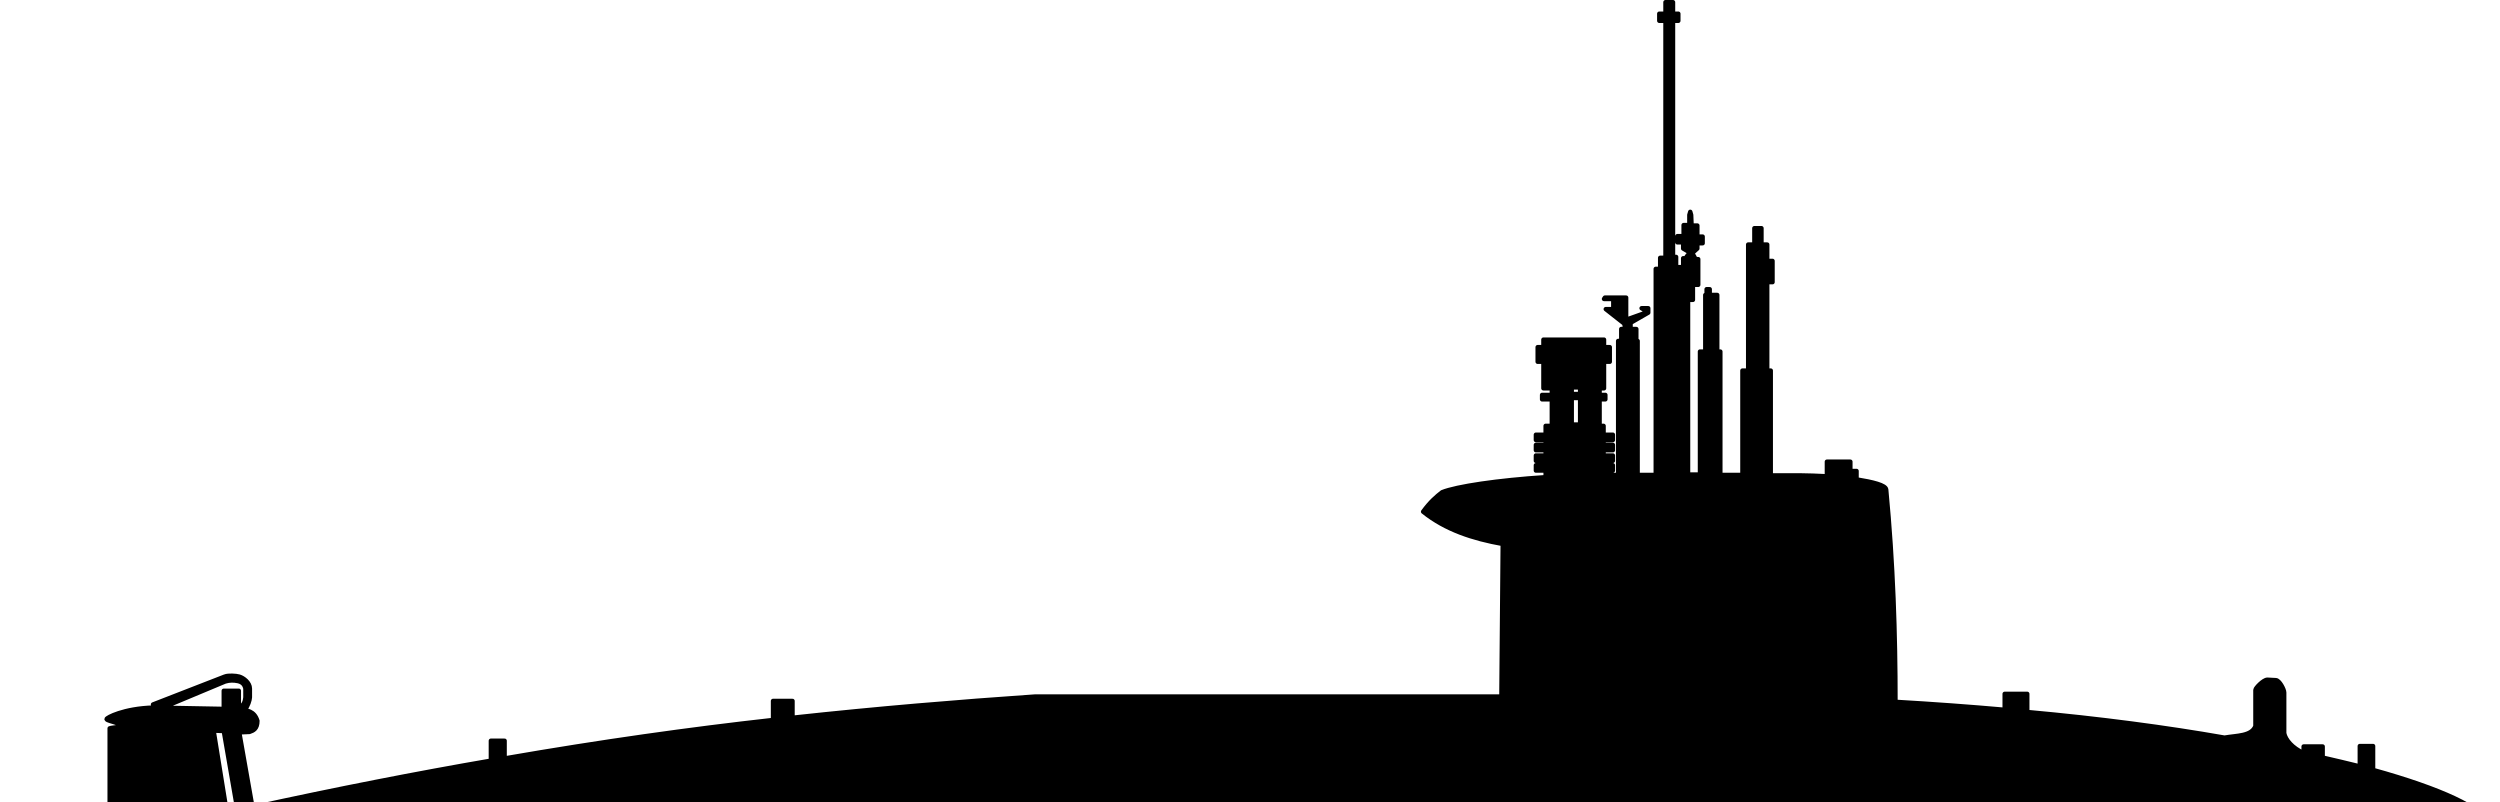
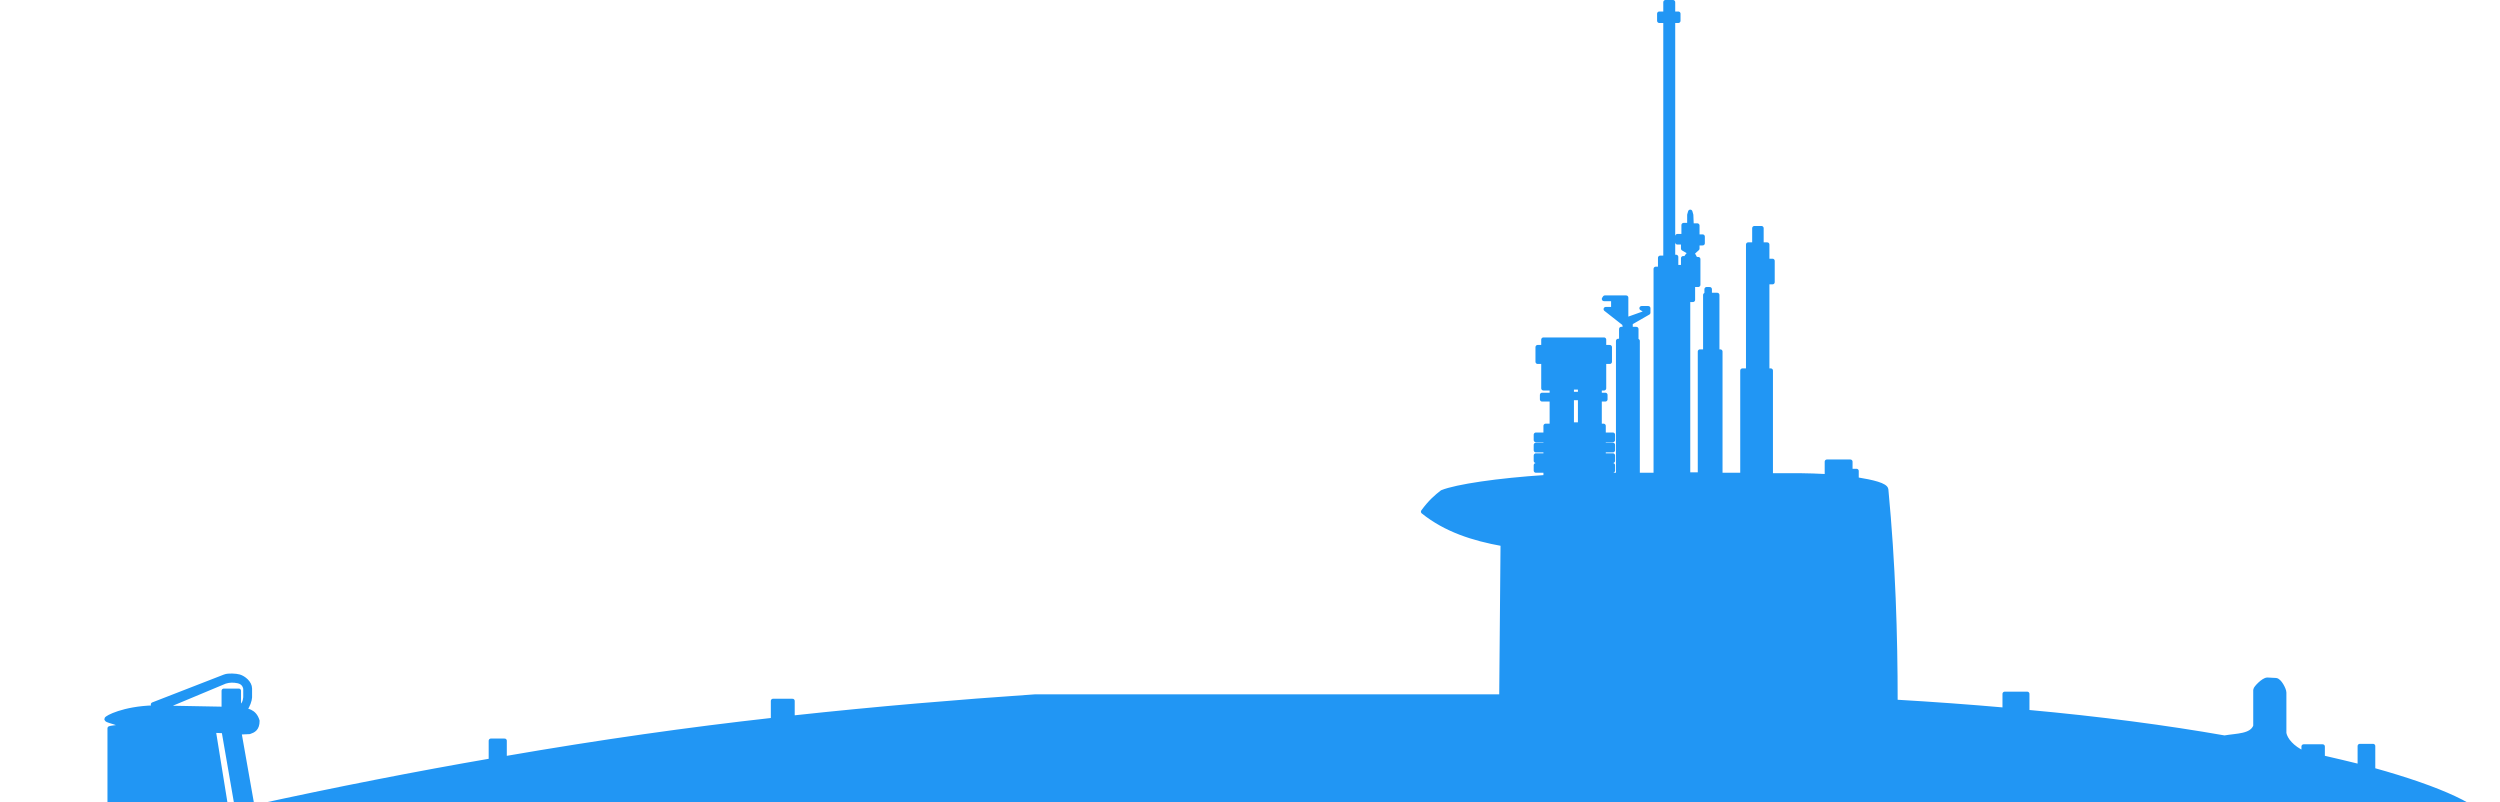
<svg xmlns="http://www.w3.org/2000/svg" version="1.1" id="IPW" x="0px" y="0px" viewBox="0 0 565.3 181.3" style="enable-background:new 0 0 565.3 181.3;" xml:space="preserve">
  <style type="text/css">
- 	.st0{stroke:#000000;stroke-linecap:round;stroke-linejoin:round;}
+ 	.st0{stroke:#2196F4;stroke-linecap:round;stroke-linejoin:round;fill:#2196F4}
</style>
  <path id="omtrek" class="st0" d="M376.6,0.5v2.6h-1.4v1.6h1.4v53.6h-1.2v2.5h-1v46.6h-4.1V77.1  H370v-2.7h-2.5h-0.9v2.7h-0.7v30.3h-3.3v-1h2.1v-1.2h-2.1v-1h2.1V103h-2.1v-1.2h2.1v-1.2h-2.1v-1.1h2.1v-1.2h-2.1v-2h-0.9v-6h1.3v-1  h-1.3v-1.5h1v-6h1.3v-3.3h-1.3v-1.7H349v1.7h-1.3v3.3h1.3v6h1.9v1.5h-2.2v1h2.2v6h-1.4v2h-2.2v1.2h2.2v1.1h-2.2v1.2h2.2v1.2h-2.2  v1.2h2.2v1h-2.2v1.2h2.2v1.5c-10.8,0.7-20.2,2.1-23.4,3.4c-1.3,1-2.7,2.2-4.3,4.4c5.1,4.1,11.3,6.1,18,7.3l-0.3,34.5H234.1  c-17.5,1.2-35.6,2.7-54.9,4.8v-3.8h-4.4v4.3c-18.8,2.1-38.8,4.9-60.7,8.7v-4H111v4.5c-16.8,2.9-34.7,6.4-53.9,10.6l-3-17l2.3-0.1  c0.9-0.3,1.8-0.7,1.8-2.5c-0.7-2.3-2.4-2.3-3.9-2.7H54v-4.1h-3.4v4.1L34.7,160c-6.8,0.2-10.6,2.3-10.6,2.6s1.6,0.6,2.3,0.9l3.9,0.4  c-2.9,0.5-5,0.6-5.5,0.8v27.8l-12.2,4.1v7.1c3.6,1.9,7.3,3.7,11.6,4.9l0.7,0.2v26.9c1.4,0.4,17.1,5.1,23.4,0c0.9-0.8,2.3-9.8,3.7-19  l0.2,0.1c53.6,12.8,108.5,15.6,163.5,18.2l233.4,0.2c48.7,0,92.9-6.6,101.7-9.6c6.7-2.8,10.4-6.6,12.6-15.3  c2.7-7.5,1.5-16.4-0.9-24.1c-1.1-3.4-10.4-7.8-25.9-12.1v-5.4h-3v4.6c-2.4-0.6-5.8-1.4-8.4-2v-2.5h-4.3v1.5c-2.6-1.2-4.1-3-4.4-4.5  v-9.2c0-0.7-1.1-2.8-1.9-2.8l-1.9-0.1c-0.9,0-2.7,1.9-2.7,2.3v8.2c-0.9,2.3-4.2,2.1-7,2.6c-13.1-2.3-28.1-4.3-44.6-5.8v-4.1h-5.1  v3.6c-7.9-0.7-16.2-1.3-24.7-1.8c0-15.3-0.5-31.2-2.1-48c-0.1-1-3-1.7-6.7-2.3v-1.9h-1.4v-2.1h-5.3v3.3c-2.2-0.1-4.3-0.2-6-0.2h-6.7  V83.8h-0.8v-20h1.2V59h-1.2v-3.7h-1.3v-3.7h-1.6v3.7h-1.4v28.5H394v23.6h-5V79.5h-0.7V66.7h-1.7v-1.3h-0.7v1.3h-0.3v12.8h-1.2v27.8  h-2.7V67.8h1.1v-3.4h1.2v-5.8h-0.9l0.1-0.4l-0.4-0.7v-0.4l1-0.9V55h1.2v-1.5h-1.2V51h-1.3l-0.1-2.4l-0.2-0.7l-0.2,0.7v2.3h-1.3v2.5  h-1.4v1.4h1.3v1.4l1.2,0.7l0.1,0.5l-0.5,0.6l0.5,0.4h-1.3v2H379v-2.3h-0.7V4.7h1.2V3.1h-1.2V0.5H376.6L376.6,0.5z M367.5,74.4  l1.2-0.1V73l4-2.3v-1h-1.5l0.7,0.4v0.7l-4.2,1.5v-5h-4.8l-0.2,0.3h2.1v2.3h-1.7l4.2,3.3L367.5,74.4L367.5,74.4z M355.4,87.6h1.9v1.5  h-1.9V87.6z M355.4,90h1.9v6h-1.9V90z M52.5,152.8c-0.6,0-1.2,0-1.7,0.2l-16.2,6.3l2.9,0.4l13.4-5.6c1-0.3,1.9-0.3,2.9-0.1  c0.9,0.2,1.5,0.7,1.7,1.7v2c-0.1,1-0.4,1.8-1.3,2.2l1.3,0.3c0.5-0.4,1-2,1-2.5v-2c0-1.3-1.4-2.4-2.4-2.7  C53.7,152.9,53.1,152.8,52.5,152.8z M48.3,165.2l2.3,0.1l3.1,17.9c-0.4,0.1-0.9,0.2-1.3,0.3l-1.1,0.3L48.3,165.2z M7.5,183.1  c-0.5,0.3-1.1,0.6-1.5,1.7l-0.1,12c-2.1,0.4-3.7,1.1-5.4,1.9v2.2c1.7,1,3.7,2,5.4,2.1l-0.1,9.6c0.2,0.6,1,1.5,1.5,1.7  c0.9-0.7,4.3-6.4,4.8-10.7v-7.1c-0.3-2.9-1-6.3-2.1-10.2C9.5,184.8,8.1,183.3,7.5,183.1z" />
</svg>
